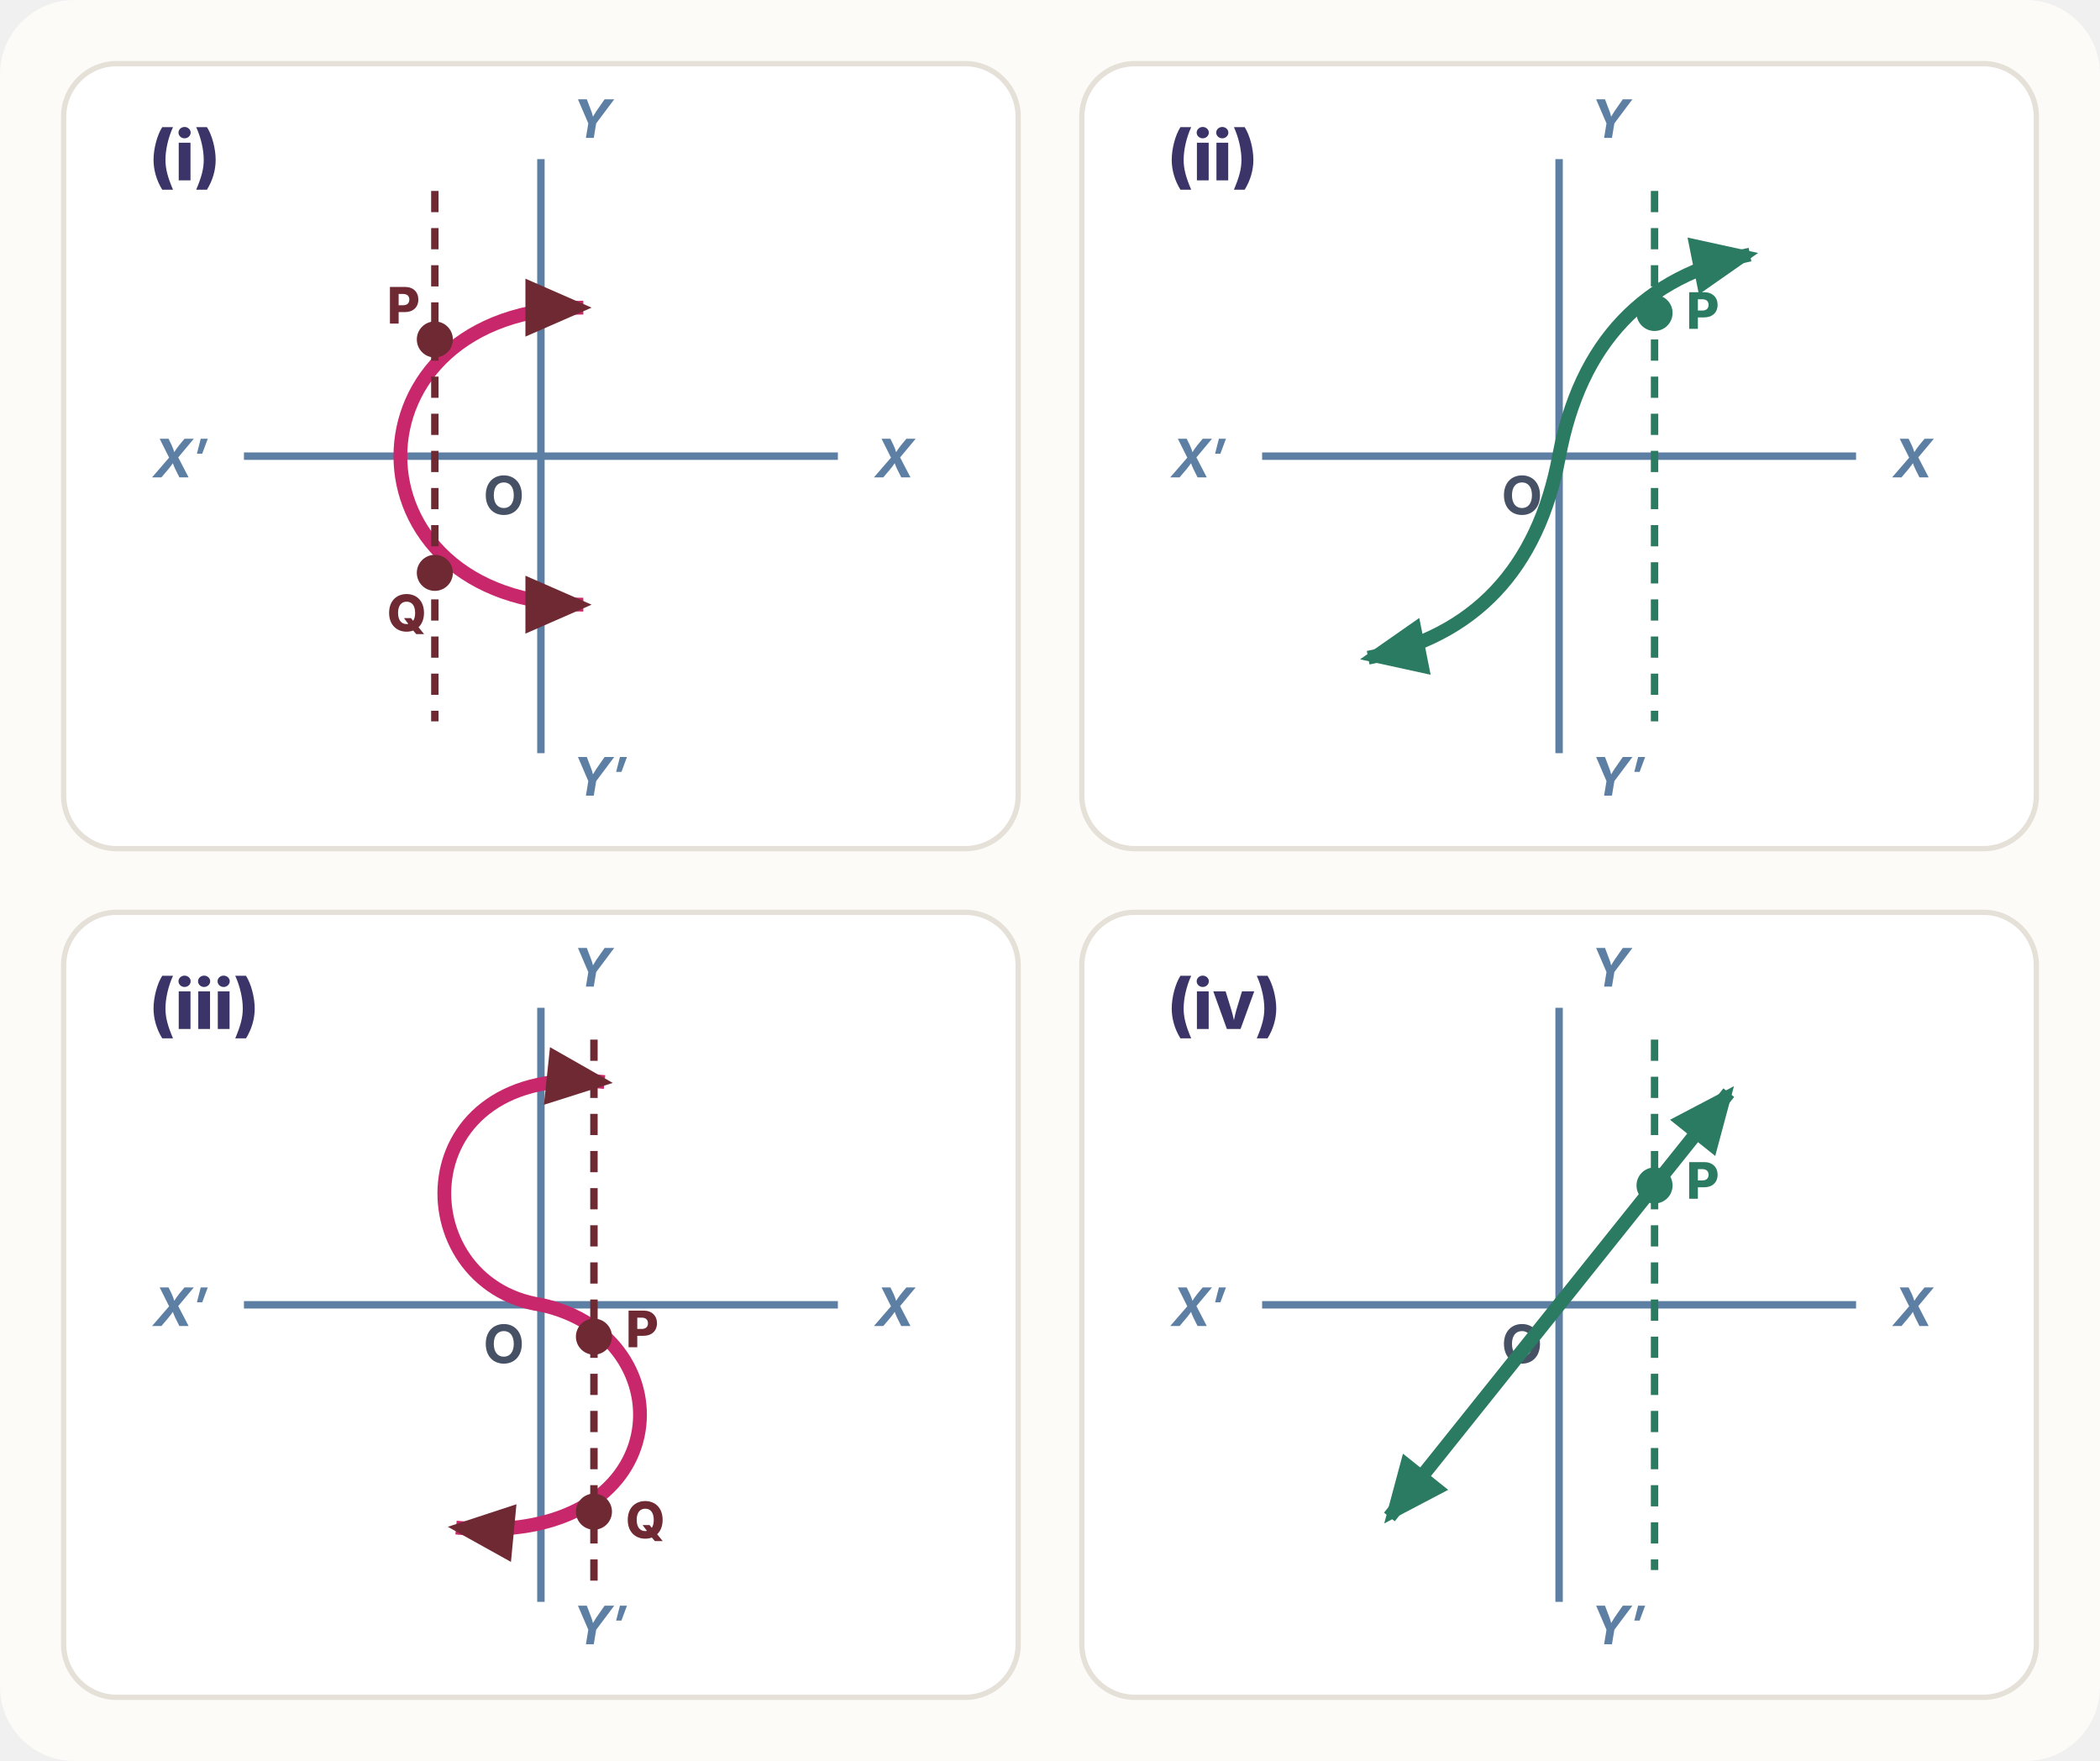
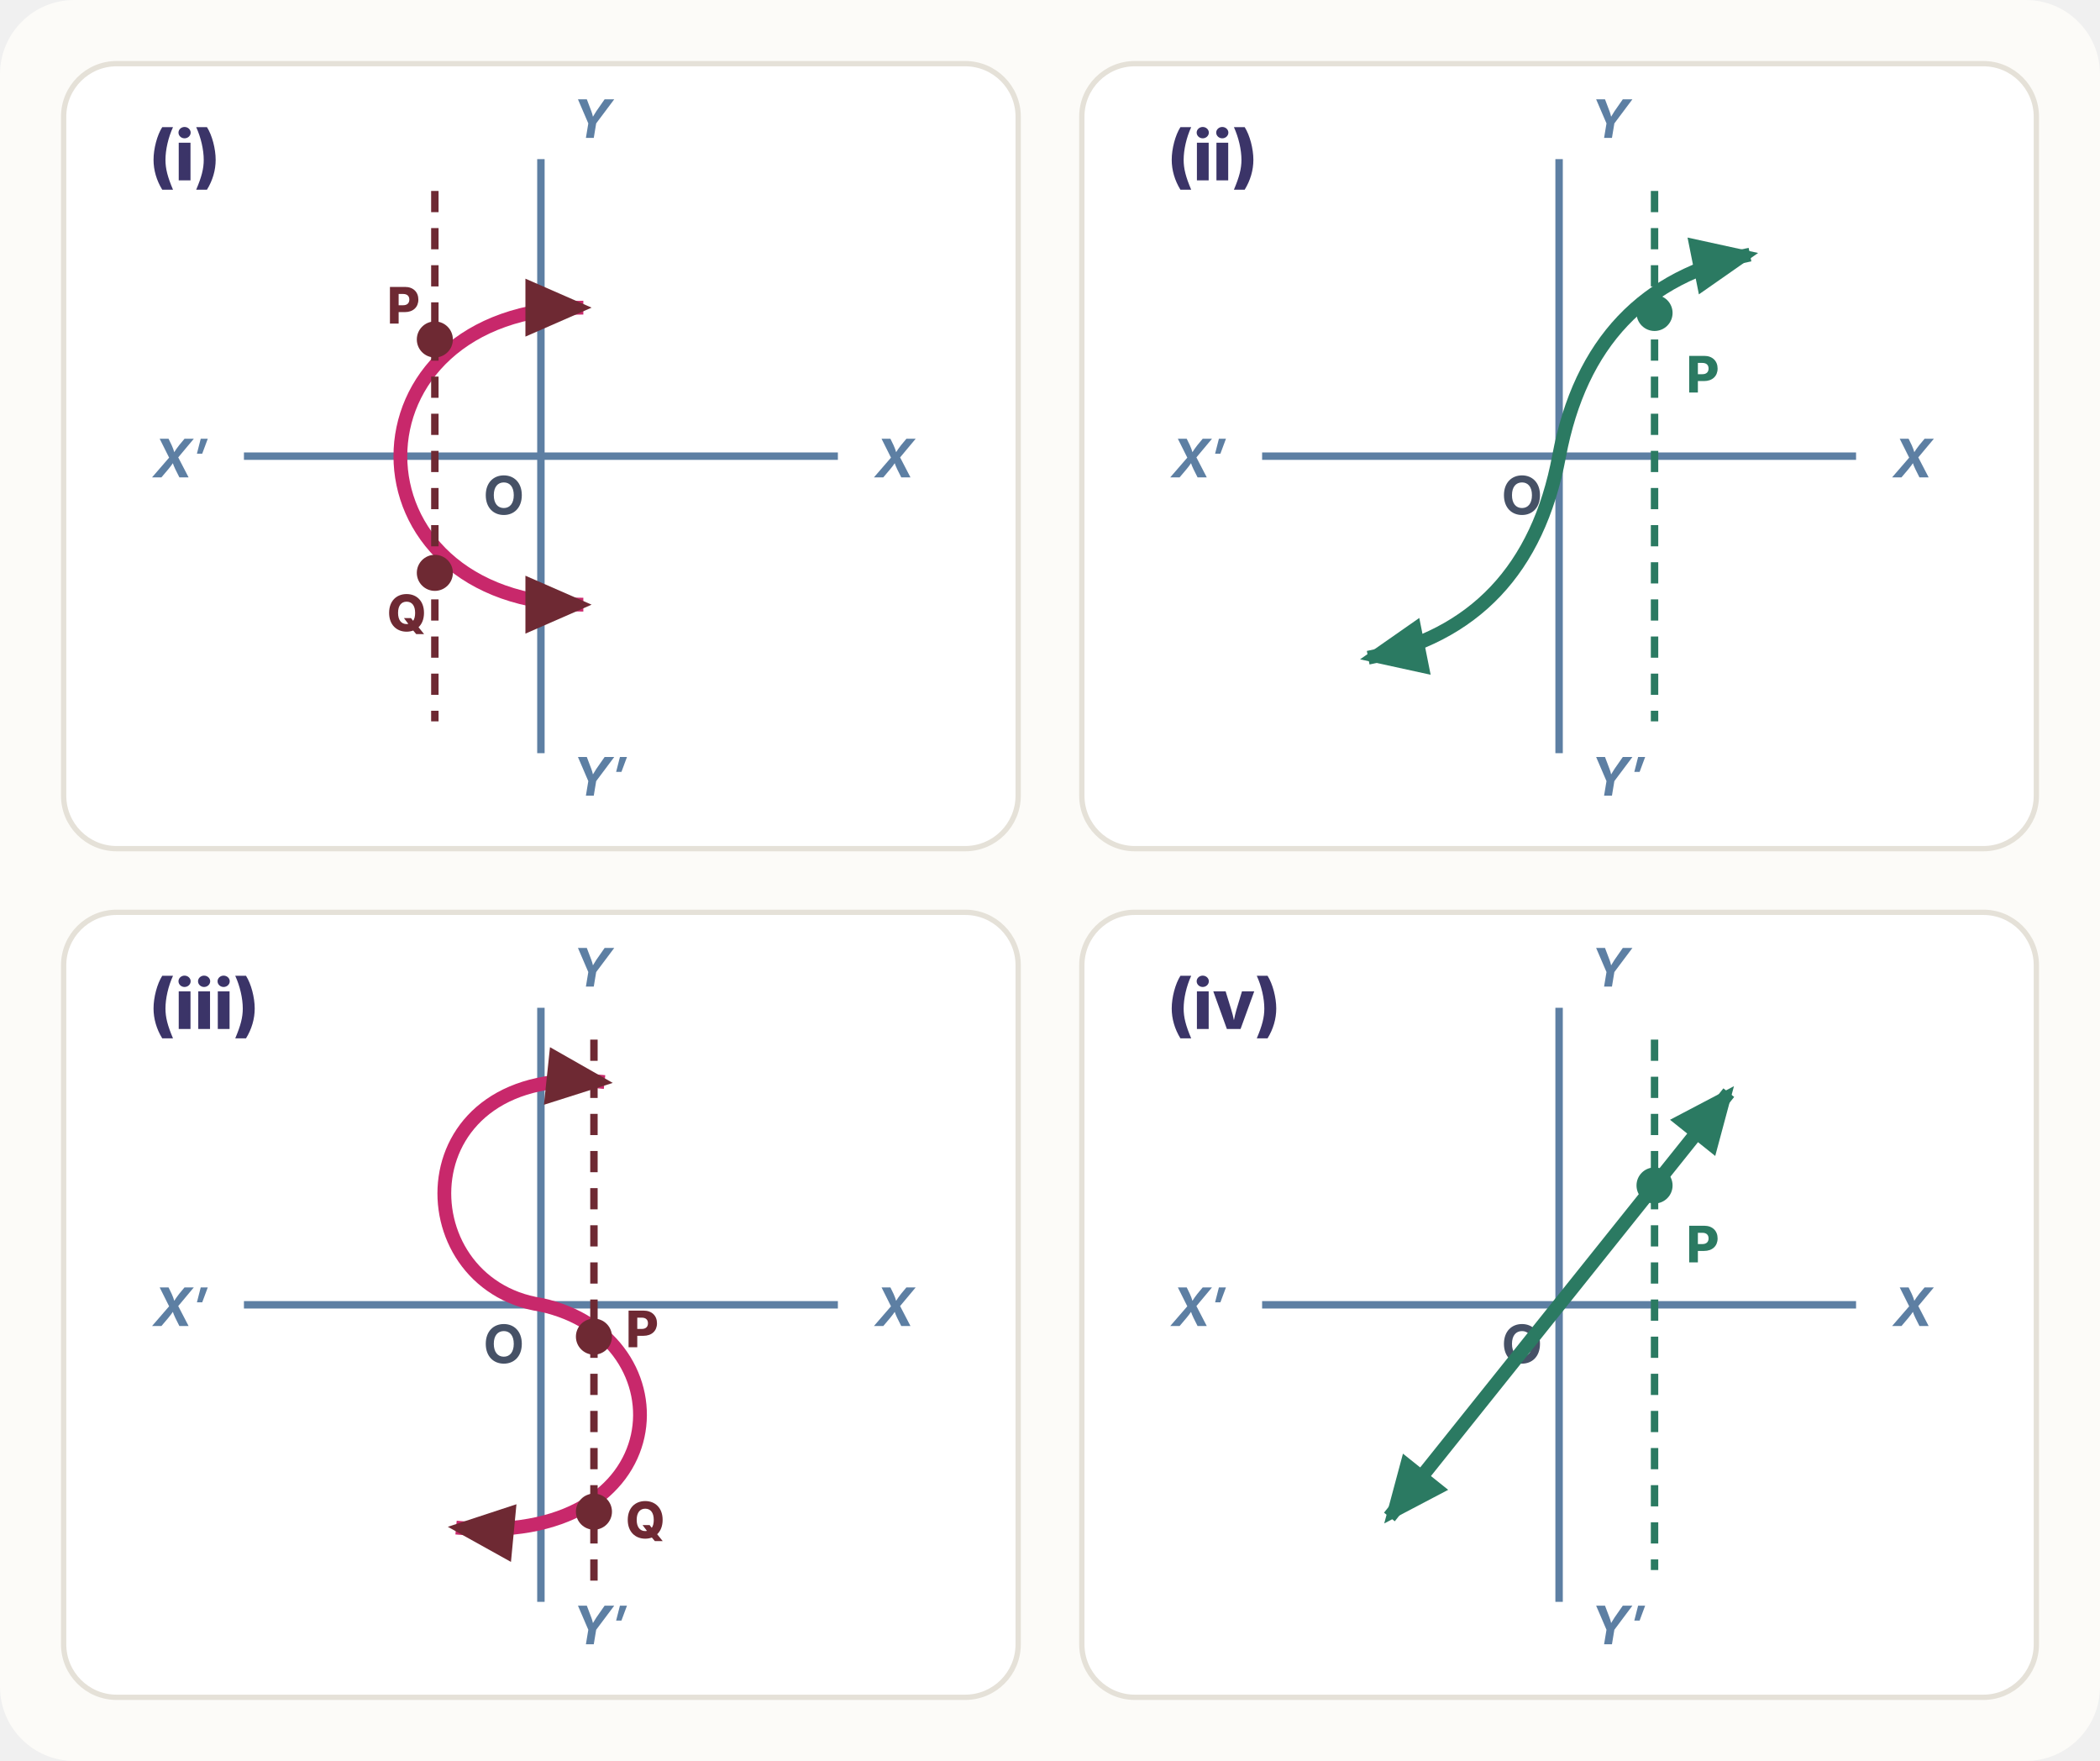
<svg xmlns="http://www.w3.org/2000/svg" viewBox="0 0 396 332" width="100%" role="img" aria-label="Four vertical line test graphs (i) to (iv)">
  <defs>
    <marker id="arr" viewBox="0 0 10 10" refX="8" refY="5" markerWidth="6" markerHeight="6" orient="auto-start-reverse">
      <path d="M1 1.5 L9 5 L1 8.5 Z" fill="#465166" />
    </marker>
    <marker id="arrAccent" viewBox="0 0 10 10" refX="8" refY="5" markerWidth="6" markerHeight="6" orient="auto-start-reverse">
      <path d="M1 1.5 L9 5 L1 8.5 Z" fill="#6E2933" />
    </marker>
    <marker id="arrTeal" viewBox="0 0 10 10" refX="8" refY="5" markerWidth="6" markerHeight="6" orient="auto-start-reverse">
      <path d="M1 1.5 L9 5 L1 8.5 Z" fill="#2B7A62" />
    </marker>
  </defs>
  <rect width="100%" height="100%" rx="14" fill="#FCFBF8" />
  <rect x="12" y="12" width="180" height="148" rx="10" fill="#FFFFFF" stroke="#E5E1D8" />
  <text x="28" y="34" font-family="system-ui,-apple-system,sans-serif" font-size="13" font-weight="800" fill="#3B3468" text-anchor="start">(i)</text>
  <line x1="46" y1="86" x2="158" y2="86" stroke="#5D7FA3" stroke-width="1.4" />
  <line x1="102" y1="142" x2="102" y2="30" stroke="#5D7FA3" stroke-width="1.4" />
  <text x="165" y="90" font-family="system-ui,-apple-system,sans-serif" font-size="10" font-weight="700" fill="#5D7FA3" text-anchor="start" font-style="italic">X</text>
  <text x="39" y="90" font-family="system-ui,-apple-system,sans-serif" font-size="10" font-weight="700" fill="#5D7FA3" text-anchor="end" font-style="italic">X′</text>
  <text x="108" y="26" font-family="system-ui,-apple-system,sans-serif" font-size="10" font-weight="700" fill="#5D7FA3" text-anchor="start" font-style="italic">Y</text>
  <text x="108" y="150" font-family="system-ui,-apple-system,sans-serif" font-size="10" font-weight="700" fill="#5D7FA3" text-anchor="start" font-style="italic">Y′</text>
  <text x="95" y="97" font-family="system-ui,-apple-system,sans-serif" font-size="10" font-weight="700" fill="#465166" text-anchor="middle">O</text>
  <path d="M 110 58 C 64 58, 64 114, 110 114" fill="none" stroke="#C8286B" stroke-width="2.6" marker-start="url(#arrAccent)" marker-end="url(#arrAccent)" />
  <line x1="82" y1="36" x2="82" y2="136" stroke="#6E2933" stroke-width="1.4" stroke-dasharray="4 3" />
  <circle cx="82" cy="64" r="3.4" fill="#6E2933" />
  <text x="73" y="61" font-family="system-ui,-apple-system,sans-serif" font-size="9.5" font-weight="800" fill="#6E2933">P</text>
  <circle cx="82" cy="108" r="3.4" fill="#6E2933" />
  <text x="73" y="119" font-family="system-ui,-apple-system,sans-serif" font-size="9.5" font-weight="800" fill="#6E2933">Q</text>
  <rect x="204" y="12" width="180" height="148" rx="10" fill="#FFFFFF" stroke="#E5E1D8" />
  <text x="220" y="34" font-family="system-ui,-apple-system,sans-serif" font-size="13" font-weight="800" fill="#3B3468" text-anchor="start">(ii)</text>
  <line x1="238" y1="86" x2="350" y2="86" stroke="#5D7FA3" stroke-width="1.4" />
  <line x1="294" y1="142" x2="294" y2="30" stroke="#5D7FA3" stroke-width="1.4" />
  <text x="357" y="90" font-family="system-ui,-apple-system,sans-serif" font-size="10" font-weight="700" fill="#5D7FA3" text-anchor="start" font-style="italic">X</text>
  <text x="231" y="90" font-family="system-ui,-apple-system,sans-serif" font-size="10" font-weight="700" fill="#5D7FA3" text-anchor="end" font-style="italic">X′</text>
  <text x="300" y="26" font-family="system-ui,-apple-system,sans-serif" font-size="10" font-weight="700" fill="#5D7FA3" text-anchor="start" font-style="italic">Y</text>
  <text x="300" y="150" font-family="system-ui,-apple-system,sans-serif" font-size="10" font-weight="700" fill="#5D7FA3" text-anchor="start" font-style="italic">Y′</text>
  <text x="287" y="97" font-family="system-ui,-apple-system,sans-serif" font-size="10" font-weight="700" fill="#465166" text-anchor="middle">O</text>
  <path d="M 258 124 Q 288 118 294 86 T 330 48" fill="none" stroke="#2B7A62" stroke-width="2.6" marker-start="url(#arrTeal)" marker-end="url(#arrTeal)" />
  <line x1="312" y1="36" x2="312" y2="136" stroke="#2B7A62" stroke-width="1.4" stroke-dasharray="4 3" />
  <circle cx="312" cy="59" r="3.4" fill="#2B7A62" />
-   <text x="318" y="62" font-family="system-ui,-apple-system,sans-serif" font-size="9.5" font-weight="800" fill="#2B7A62">P</text>
+   <text x="318" y="74" font-family="system-ui,-apple-system,sans-serif" font-size="9.5" font-weight="800" fill="#2B7A62">P</text>
  <rect x="12" y="172" width="180" height="148" rx="10" fill="#FFFFFF" stroke="#E5E1D8" />
  <text x="28" y="194" font-family="system-ui,-apple-system,sans-serif" font-size="13" font-weight="800" fill="#3B3468" text-anchor="start">(iii)</text>
  <line x1="46" y1="246" x2="158" y2="246" stroke="#5D7FA3" stroke-width="1.4" />
  <line x1="102" y1="302" x2="102" y2="190" stroke="#5D7FA3" stroke-width="1.4" />
  <text x="165" y="250" font-family="system-ui,-apple-system,sans-serif" font-size="10" font-weight="700" fill="#5D7FA3" text-anchor="start" font-style="italic">X</text>
  <text x="39" y="250" font-family="system-ui,-apple-system,sans-serif" font-size="10" font-weight="700" fill="#5D7FA3" text-anchor="end" font-style="italic">X′</text>
  <text x="108" y="186" font-family="system-ui,-apple-system,sans-serif" font-size="10" font-weight="700" fill="#5D7FA3" text-anchor="start" font-style="italic">Y</text>
  <text x="108" y="310" font-family="system-ui,-apple-system,sans-serif" font-size="10" font-weight="700" fill="#5D7FA3" text-anchor="start" font-style="italic">Y′</text>
  <text x="95" y="257" font-family="system-ui,-apple-system,sans-serif" font-size="10" font-weight="700" fill="#465166" text-anchor="middle">O</text>
  <path d="M 114 204 C 76 200, 76 242, 102 246 C 130 252, 128 292, 86 288" fill="none" stroke="#C8286B" stroke-width="2.6" marker-start="url(#arrAccent)" marker-end="url(#arrAccent)" />
  <line x1="112" y1="196" x2="112" y2="298" stroke="#6E2933" stroke-width="1.4" stroke-dasharray="4 3" />
  <circle cx="112" cy="252" r="3.4" fill="#6E2933" />
  <text x="118" y="254" font-family="system-ui,-apple-system,sans-serif" font-size="9.5" font-weight="800" fill="#6E2933">P</text>
  <circle cx="112" cy="285" r="3.4" fill="#6E2933" />
  <text x="118" y="290" font-family="system-ui,-apple-system,sans-serif" font-size="9.5" font-weight="800" fill="#6E2933">Q</text>
  <rect x="204" y="172" width="180" height="148" rx="10" fill="#FFFFFF" stroke="#E5E1D8" />
  <text x="220" y="194" font-family="system-ui,-apple-system,sans-serif" font-size="13" font-weight="800" fill="#3B3468" text-anchor="start">(iv)</text>
  <line x1="238" y1="246" x2="350" y2="246" stroke="#5D7FA3" stroke-width="1.4" />
  <line x1="294" y1="302" x2="294" y2="190" stroke="#5D7FA3" stroke-width="1.4" />
  <text x="357" y="250" font-family="system-ui,-apple-system,sans-serif" font-size="10" font-weight="700" fill="#5D7FA3" text-anchor="start" font-style="italic">X</text>
  <text x="231" y="250" font-family="system-ui,-apple-system,sans-serif" font-size="10" font-weight="700" fill="#5D7FA3" text-anchor="end" font-style="italic">X′</text>
  <text x="300" y="186" font-family="system-ui,-apple-system,sans-serif" font-size="10" font-weight="700" fill="#5D7FA3" text-anchor="start" font-style="italic">Y</text>
  <text x="300" y="310" font-family="system-ui,-apple-system,sans-serif" font-size="10" font-weight="700" fill="#5D7FA3" text-anchor="start" font-style="italic">Y′</text>
  <text x="287" y="257" font-family="system-ui,-apple-system,sans-serif" font-size="10" font-weight="700" fill="#465166" text-anchor="middle">O</text>
  <line x1="262" y1="286" x2="326" y2="206" stroke="#2B7A62" stroke-width="2.6" marker-start="url(#arrTeal)" marker-end="url(#arrTeal)" />
  <line x1="312" y1="196" x2="312" y2="296" stroke="#2B7A62" stroke-width="1.4" stroke-dasharray="4 3" />
  <circle cx="312" cy="223.5" r="3.4" fill="#2B7A62" />
-   <text x="318" y="226" font-family="system-ui,-apple-system,sans-serif" font-size="9.5" font-weight="800" fill="#2B7A62">P</text>
+   <text x="318" y="238" font-family="system-ui,-apple-system,sans-serif" font-size="9.5" font-weight="800" fill="#2B7A62">P</text>
</svg>
